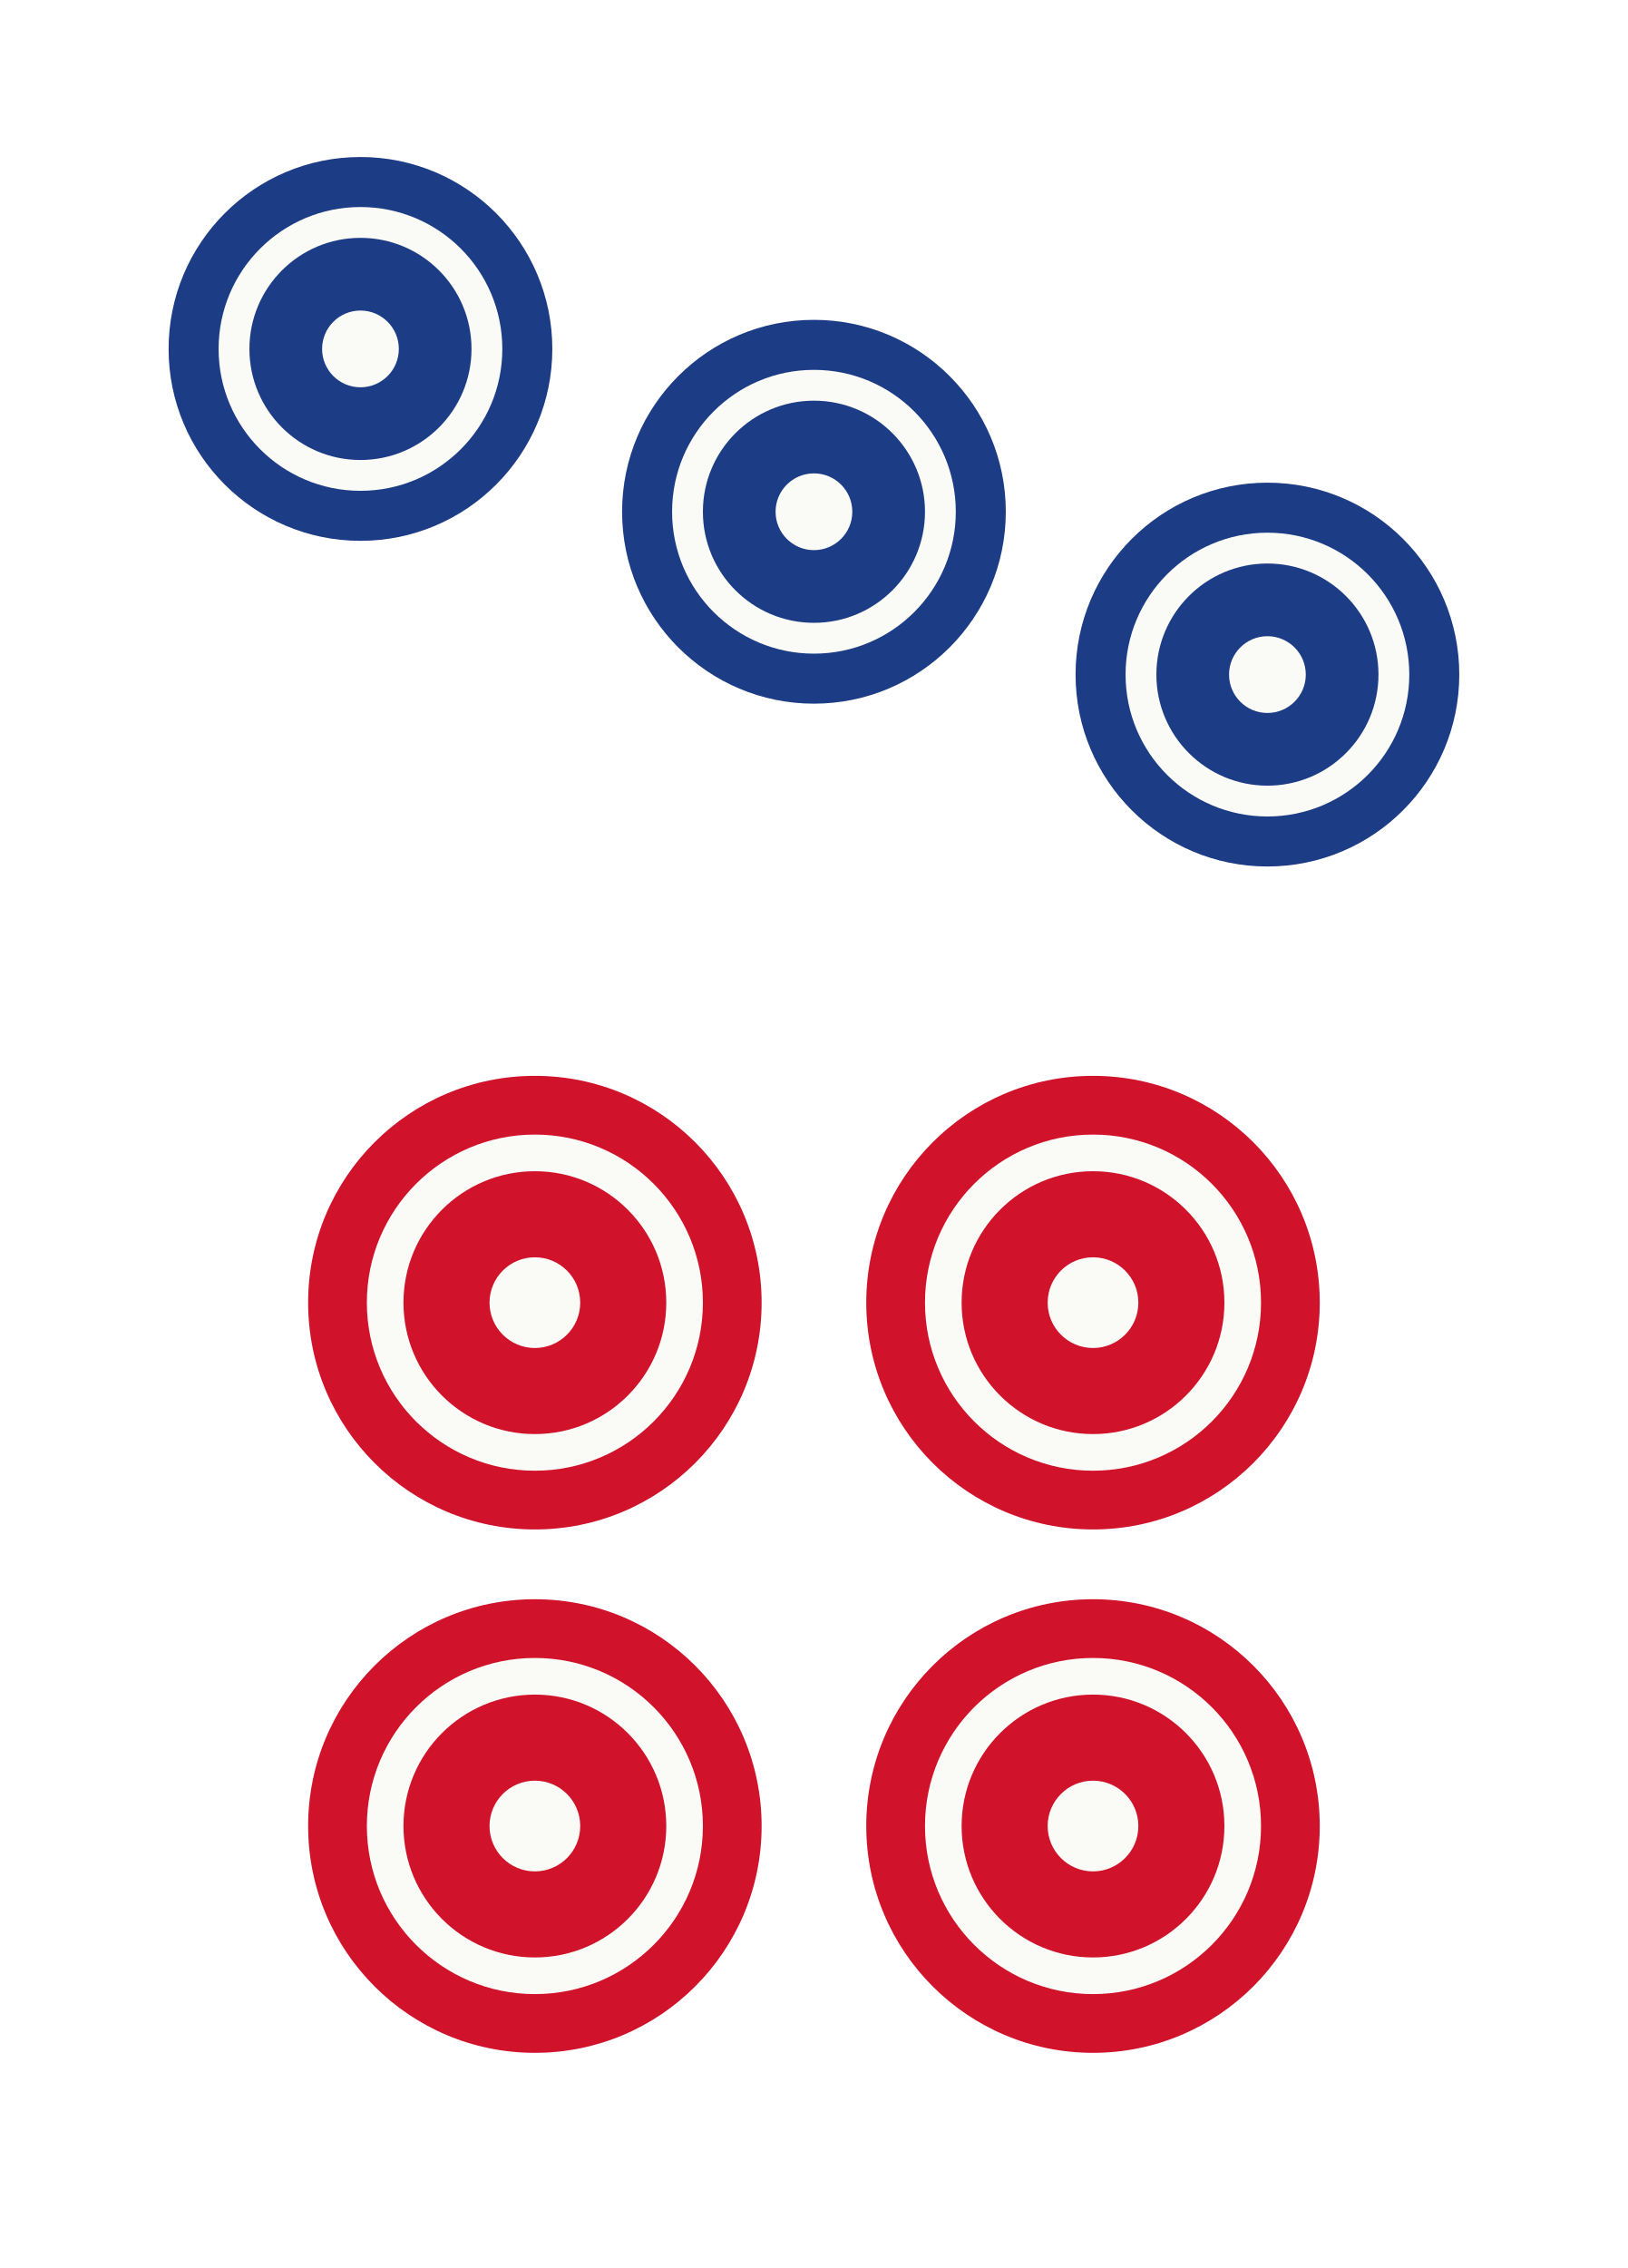
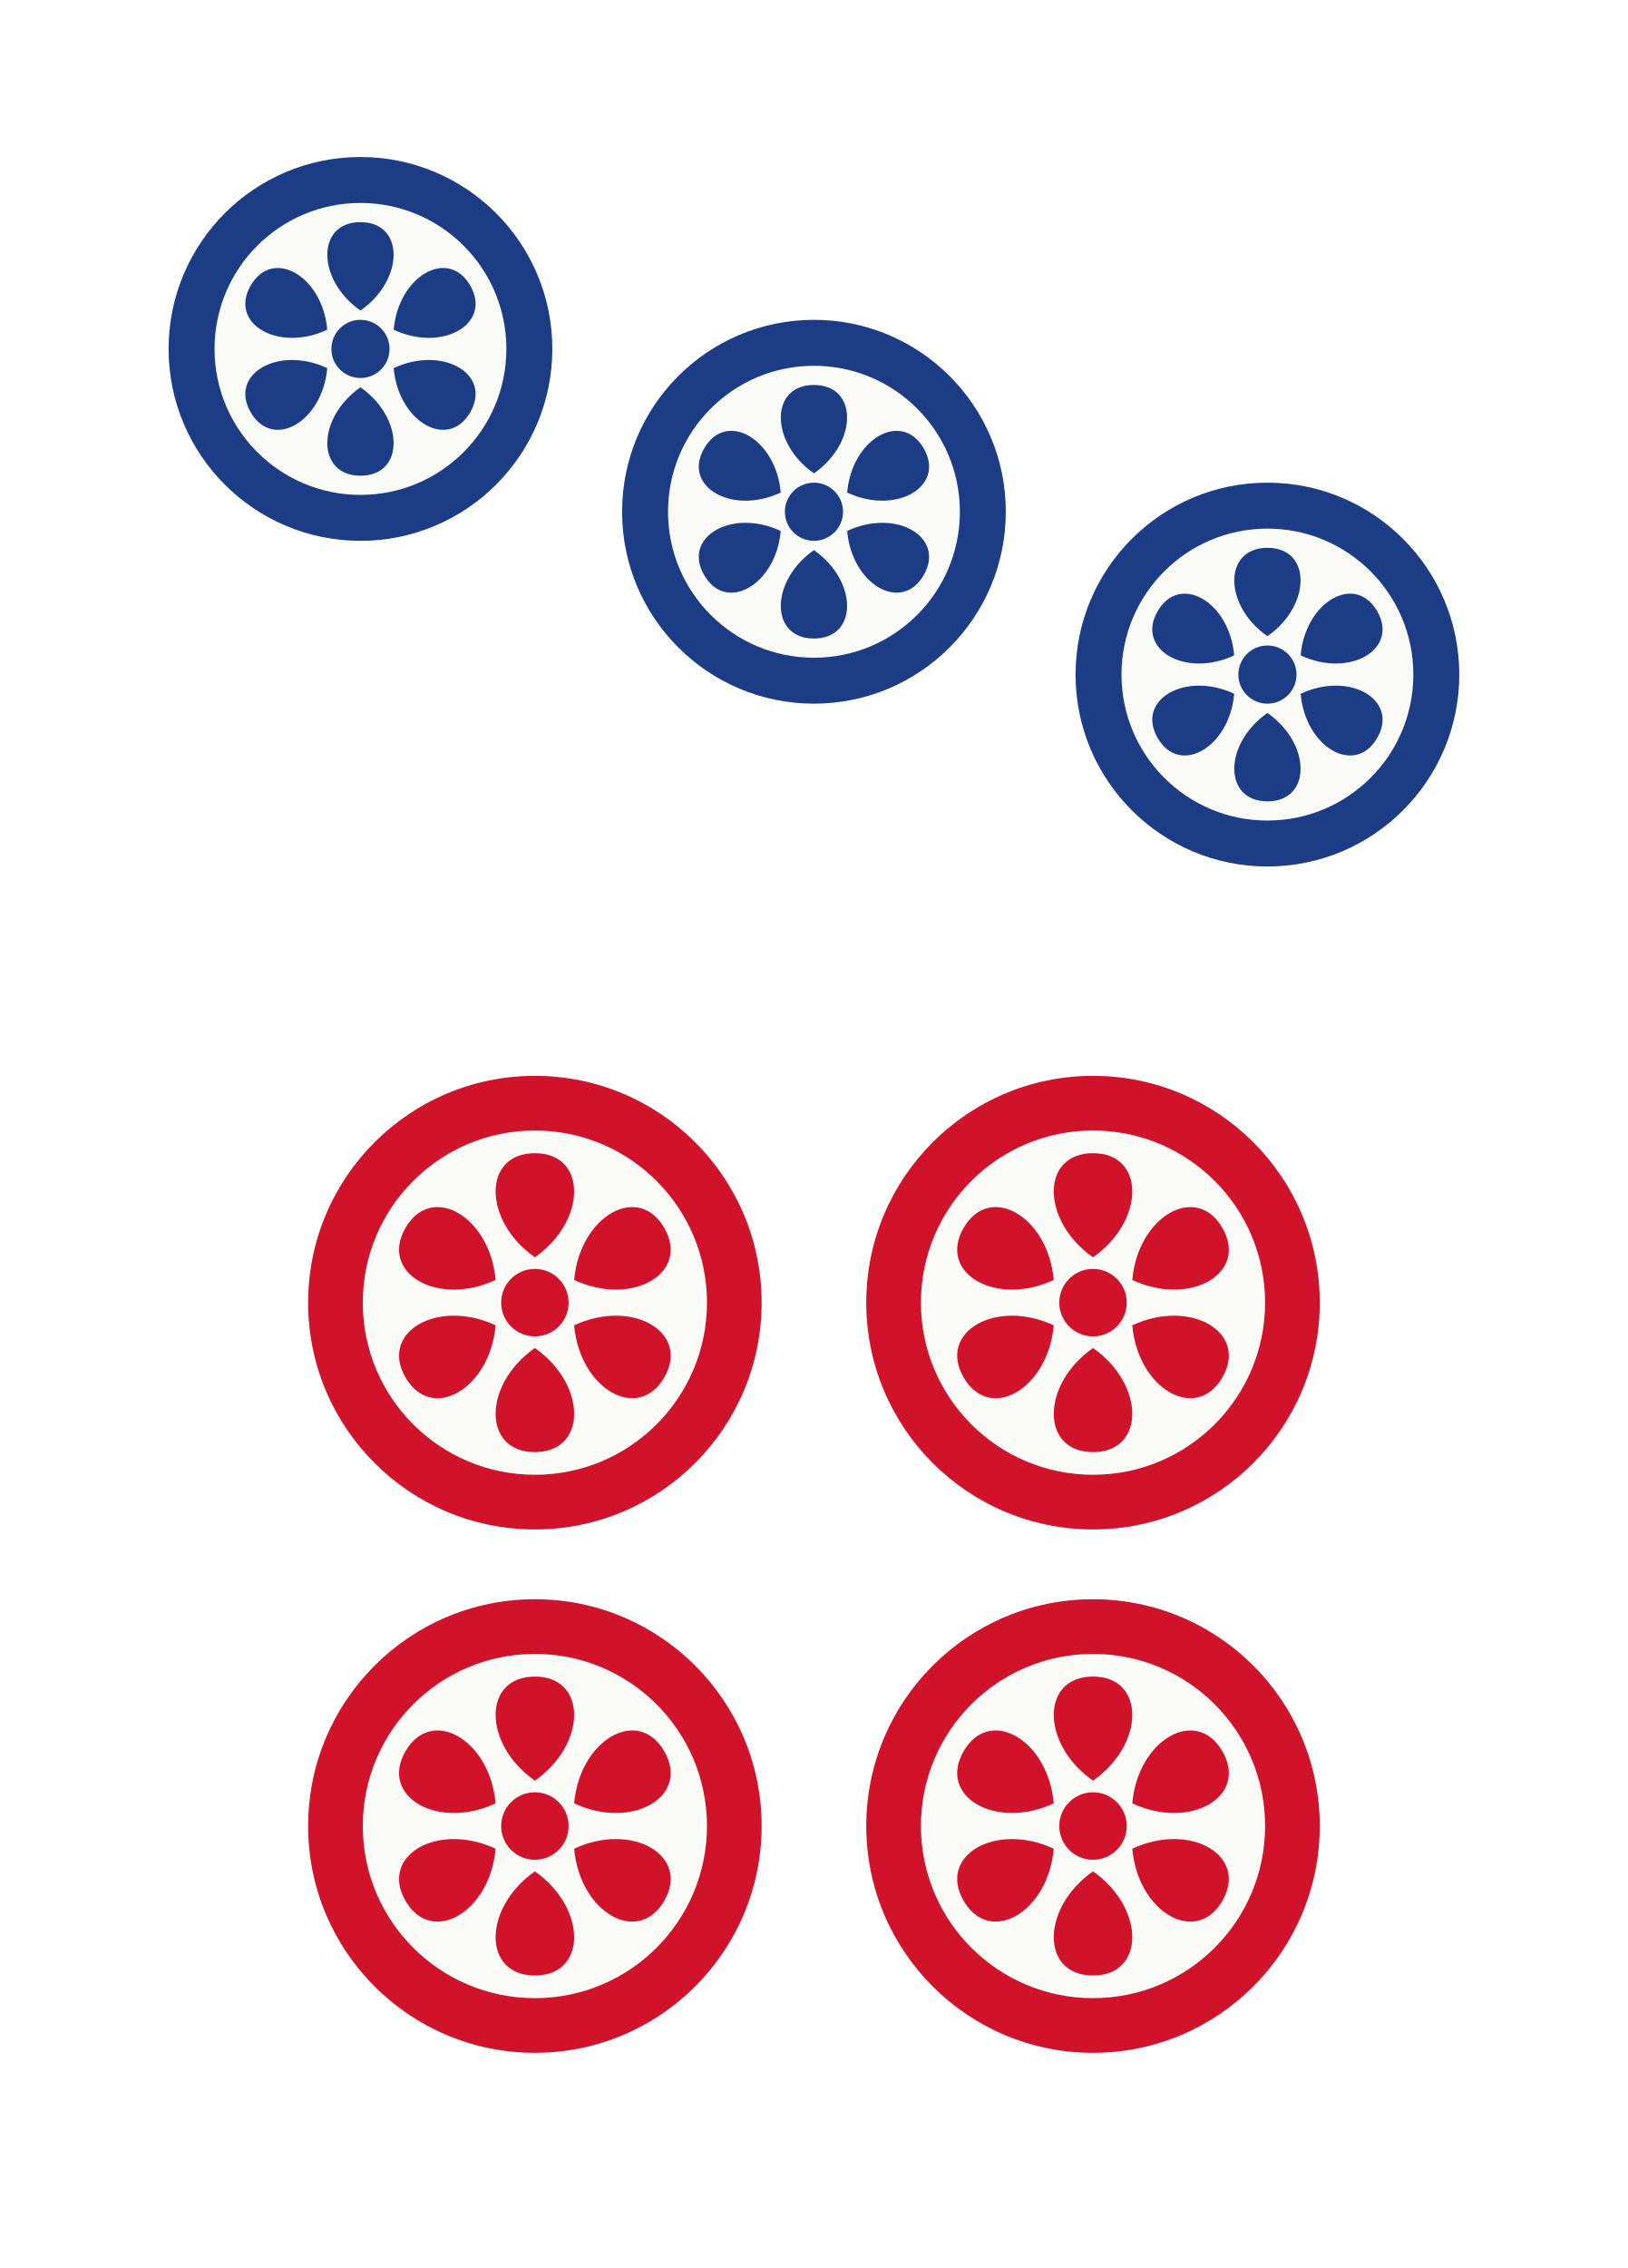
<svg xmlns="http://www.w3.org/2000/svg" viewBox="0 0 280 390" width="280" height="390">
  <circle cx="62" cy="60" r="33" fill="#1c3c86" />
-   <circle cx="62" cy="60" r="24.4" fill="#fafaf6" />
-   <circle cx="62" cy="60" r="19.1" fill="#1c3c86" />
-   <circle cx="62" cy="60" r="6.6" fill="#fafaf6" />
+   <circle cx="62" cy="60" r="25.1" fill="#fafaf6" />
+   <path d="M6.6 0 C11.9 -7.6 21.8 -7.6 21.8 0 C21.8 7.6 11.9 7.6 6.6 0 Z" fill="#1c3c86" transform="translate(62 60) rotate(30)" />
+   <path d="M6.6 0 C11.9 -7.6 21.8 -7.6 21.8 0 C21.8 7.6 11.9 7.6 6.6 0 Z" fill="#1c3c86" transform="translate(62 60) rotate(90)" />
+   <path d="M6.6 0 C11.9 -7.6 21.8 -7.6 21.8 0 C21.8 7.6 11.9 7.6 6.6 0 Z" fill="#1c3c86" transform="translate(62 60) rotate(150)" />
+   <path d="M6.6 0 C11.9 -7.6 21.8 -7.6 21.8 0 C21.8 7.6 11.9 7.6 6.6 0 Z" fill="#1c3c86" transform="translate(62 60) rotate(210)" />
+   <path d="M6.6 0 C11.9 -7.6 21.8 -7.6 21.8 0 C21.8 7.6 11.9 7.6 6.6 0 Z" fill="#1c3c86" transform="translate(62 60) rotate(270)" />
+   <path d="M6.6 0 C11.9 -7.6 21.8 -7.6 21.8 0 C21.8 7.6 11.9 7.6 6.6 0 Z" fill="#1c3c86" transform="translate(62 60) rotate(330)" />
+   <circle cx="62" cy="60" r="5" fill="#1c3c86" />
  <circle cx="140" cy="88" r="33" fill="#1c3c86" />
-   <circle cx="140" cy="88" r="24.4" fill="#fafaf6" />
-   <circle cx="140" cy="88" r="19.1" fill="#1c3c86" />
-   <circle cx="140" cy="88" r="6.6" fill="#fafaf6" />
+   <circle cx="140" cy="88" r="25.1" fill="#fafaf6" />
+   <path d="M6.6 0 C11.9 -7.6 21.8 -7.6 21.8 0 C21.8 7.6 11.9 7.6 6.6 0 Z" fill="#1c3c86" transform="translate(140 88) rotate(30)" />
+   <path d="M6.6 0 C11.9 -7.6 21.8 -7.6 21.8 0 C21.8 7.6 11.9 7.6 6.6 0 Z" fill="#1c3c86" transform="translate(140 88) rotate(90)" />
+   <path d="M6.6 0 C11.9 -7.6 21.8 -7.6 21.8 0 C21.8 7.6 11.9 7.6 6.6 0 Z" fill="#1c3c86" transform="translate(140 88) rotate(150)" />
+   <path d="M6.6 0 C11.9 -7.6 21.8 -7.6 21.8 0 C21.8 7.6 11.9 7.6 6.6 0 Z" fill="#1c3c86" transform="translate(140 88) rotate(210)" />
+   <path d="M6.6 0 C11.9 -7.6 21.8 -7.6 21.8 0 C21.8 7.6 11.9 7.6 6.6 0 Z" fill="#1c3c86" transform="translate(140 88) rotate(270)" />
+   <path d="M6.6 0 C11.9 -7.6 21.8 -7.6 21.8 0 C21.8 7.6 11.9 7.6 6.6 0 Z" fill="#1c3c86" transform="translate(140 88) rotate(330)" />
+   <circle cx="140" cy="88" r="5" fill="#1c3c86" />
  <circle cx="218" cy="116" r="33" fill="#1c3c86" />
-   <circle cx="218" cy="116" r="24.4" fill="#fafaf6" />
-   <circle cx="218" cy="116" r="19.1" fill="#1c3c86" />
-   <circle cx="218" cy="116" r="6.6" fill="#fafaf6" />
+   <circle cx="218" cy="116" r="25.1" fill="#fafaf6" />
+   <path d="M6.6 0 C11.9 -7.6 21.8 -7.6 21.8 0 C21.8 7.6 11.9 7.6 6.6 0 Z" fill="#1c3c86" transform="translate(218 116) rotate(30)" />
+   <path d="M6.6 0 C11.9 -7.6 21.8 -7.6 21.8 0 C21.8 7.6 11.9 7.6 6.6 0 Z" fill="#1c3c86" transform="translate(218 116) rotate(90)" />
+   <path d="M6.6 0 C11.9 -7.6 21.8 -7.6 21.8 0 C21.8 7.6 11.9 7.6 6.6 0 Z" fill="#1c3c86" transform="translate(218 116) rotate(150)" />
+   <path d="M6.6 0 C11.9 -7.6 21.8 -7.6 21.8 0 C21.8 7.6 11.9 7.6 6.6 0 Z" fill="#1c3c86" transform="translate(218 116) rotate(210)" />
+   <path d="M6.6 0 C11.9 -7.6 21.8 -7.6 21.8 0 C21.8 7.6 11.9 7.6 6.6 0 Z" fill="#1c3c86" transform="translate(218 116) rotate(270)" />
+   <path d="M6.6 0 C11.9 -7.6 21.8 -7.6 21.8 0 C21.8 7.6 11.9 7.6 6.6 0 Z" fill="#1c3c86" transform="translate(218 116) rotate(330)" />
+   <circle cx="218" cy="116" r="5" fill="#1c3c86" />
  <circle cx="92" cy="224" r="39" fill="#d0122a" />
-   <circle cx="92" cy="224" r="28.9" fill="#fafaf6" />
-   <circle cx="92" cy="224" r="22.6" fill="#d0122a" />
-   <circle cx="92" cy="224" r="7.8" fill="#fafaf6" />
+   <circle cx="92" cy="224" r="29.6" fill="#fafaf6" />
+   <path d="M7.8 0 C14.1 -9 25.7 -9 25.7 0 C25.7 9 14.1 9 7.8 0 Z" fill="#d0122a" transform="translate(92 224) rotate(30)" />
+   <path d="M7.8 0 C14.1 -9 25.7 -9 25.7 0 C25.7 9 14.1 9 7.8 0 Z" fill="#d0122a" transform="translate(92 224) rotate(90)" />
+   <path d="M7.8 0 C14.1 -9 25.7 -9 25.7 0 C25.7 9 14.1 9 7.8 0 Z" fill="#d0122a" transform="translate(92 224) rotate(150)" />
+   <path d="M7.8 0 C14.1 -9 25.7 -9 25.7 0 C25.7 9 14.1 9 7.8 0 Z" fill="#d0122a" transform="translate(92 224) rotate(210)" />
+   <path d="M7.8 0 C14.1 -9 25.7 -9 25.7 0 C25.7 9 14.1 9 7.8 0 Z" fill="#d0122a" transform="translate(92 224) rotate(270)" />
+   <path d="M7.8 0 C14.1 -9 25.7 -9 25.7 0 C25.7 9 14.1 9 7.8 0 Z" fill="#d0122a" transform="translate(92 224) rotate(330)" />
+   <circle cx="92" cy="224" r="5.8" fill="#d0122a" />
  <circle cx="188" cy="224" r="39" fill="#d0122a" />
-   <circle cx="188" cy="224" r="28.9" fill="#fafaf6" />
-   <circle cx="188" cy="224" r="22.6" fill="#d0122a" />
-   <circle cx="188" cy="224" r="7.8" fill="#fafaf6" />
+   <circle cx="188" cy="224" r="29.6" fill="#fafaf6" />
+   <path d="M7.8 0 C14.1 -9 25.7 -9 25.7 0 C25.7 9 14.1 9 7.8 0 Z" fill="#d0122a" transform="translate(188 224) rotate(30)" />
+   <path d="M7.8 0 C14.1 -9 25.7 -9 25.7 0 C25.7 9 14.1 9 7.8 0 Z" fill="#d0122a" transform="translate(188 224) rotate(90)" />
+   <path d="M7.8 0 C14.1 -9 25.7 -9 25.7 0 C25.7 9 14.1 9 7.8 0 Z" fill="#d0122a" transform="translate(188 224) rotate(150)" />
+   <path d="M7.8 0 C14.1 -9 25.7 -9 25.7 0 C25.7 9 14.1 9 7.8 0 Z" fill="#d0122a" transform="translate(188 224) rotate(210)" />
+   <path d="M7.8 0 C14.1 -9 25.7 -9 25.7 0 C25.7 9 14.1 9 7.8 0 Z" fill="#d0122a" transform="translate(188 224) rotate(270)" />
+   <path d="M7.8 0 C14.1 -9 25.7 -9 25.7 0 C25.7 9 14.1 9 7.8 0 Z" fill="#d0122a" transform="translate(188 224) rotate(330)" />
+   <circle cx="188" cy="224" r="5.8" fill="#d0122a" />
  <circle cx="92" cy="314" r="39" fill="#d0122a" />
-   <circle cx="92" cy="314" r="28.9" fill="#fafaf6" />
-   <circle cx="92" cy="314" r="22.6" fill="#d0122a" />
-   <circle cx="92" cy="314" r="7.8" fill="#fafaf6" />
+   <circle cx="92" cy="314" r="29.6" fill="#fafaf6" />
+   <path d="M7.8 0 C14.1 -9 25.7 -9 25.7 0 C25.7 9 14.1 9 7.8 0 Z" fill="#d0122a" transform="translate(92 314) rotate(30)" />
+   <path d="M7.8 0 C14.1 -9 25.7 -9 25.7 0 C25.7 9 14.1 9 7.8 0 Z" fill="#d0122a" transform="translate(92 314) rotate(90)" />
+   <path d="M7.8 0 C14.1 -9 25.7 -9 25.7 0 C25.7 9 14.1 9 7.8 0 Z" fill="#d0122a" transform="translate(92 314) rotate(150)" />
+   <path d="M7.8 0 C14.1 -9 25.7 -9 25.7 0 C25.7 9 14.1 9 7.8 0 Z" fill="#d0122a" transform="translate(92 314) rotate(210)" />
+   <path d="M7.8 0 C14.1 -9 25.7 -9 25.7 0 C25.7 9 14.1 9 7.8 0 Z" fill="#d0122a" transform="translate(92 314) rotate(270)" />
+   <path d="M7.8 0 C14.1 -9 25.7 -9 25.7 0 C25.7 9 14.1 9 7.8 0 Z" fill="#d0122a" transform="translate(92 314) rotate(330)" />
+   <circle cx="92" cy="314" r="5.8" fill="#d0122a" />
  <circle cx="188" cy="314" r="39" fill="#d0122a" />
-   <circle cx="188" cy="314" r="28.9" fill="#fafaf6" />
-   <circle cx="188" cy="314" r="22.6" fill="#d0122a" />
-   <circle cx="188" cy="314" r="7.8" fill="#fafaf6" />
+   <circle cx="188" cy="314" r="29.6" fill="#fafaf6" />
+   <path d="M7.8 0 C14.1 -9 25.7 -9 25.7 0 C25.7 9 14.1 9 7.8 0 Z" fill="#d0122a" transform="translate(188 314) rotate(30)" />
+   <path d="M7.8 0 C14.1 -9 25.7 -9 25.7 0 C25.7 9 14.1 9 7.8 0 Z" fill="#d0122a" transform="translate(188 314) rotate(90)" />
+   <path d="M7.8 0 C14.1 -9 25.7 -9 25.7 0 C25.7 9 14.1 9 7.8 0 Z" fill="#d0122a" transform="translate(188 314) rotate(150)" />
+   <path d="M7.8 0 C14.1 -9 25.7 -9 25.7 0 C25.7 9 14.1 9 7.8 0 Z" fill="#d0122a" transform="translate(188 314) rotate(210)" />
+   <path d="M7.8 0 C14.1 -9 25.7 -9 25.7 0 C25.7 9 14.1 9 7.8 0 Z" fill="#d0122a" transform="translate(188 314) rotate(270)" />
+   <path d="M7.8 0 C14.1 -9 25.7 -9 25.7 0 C25.7 9 14.1 9 7.8 0 Z" fill="#d0122a" transform="translate(188 314) rotate(330)" />
+   <circle cx="188" cy="314" r="5.8" fill="#d0122a" />
</svg>
